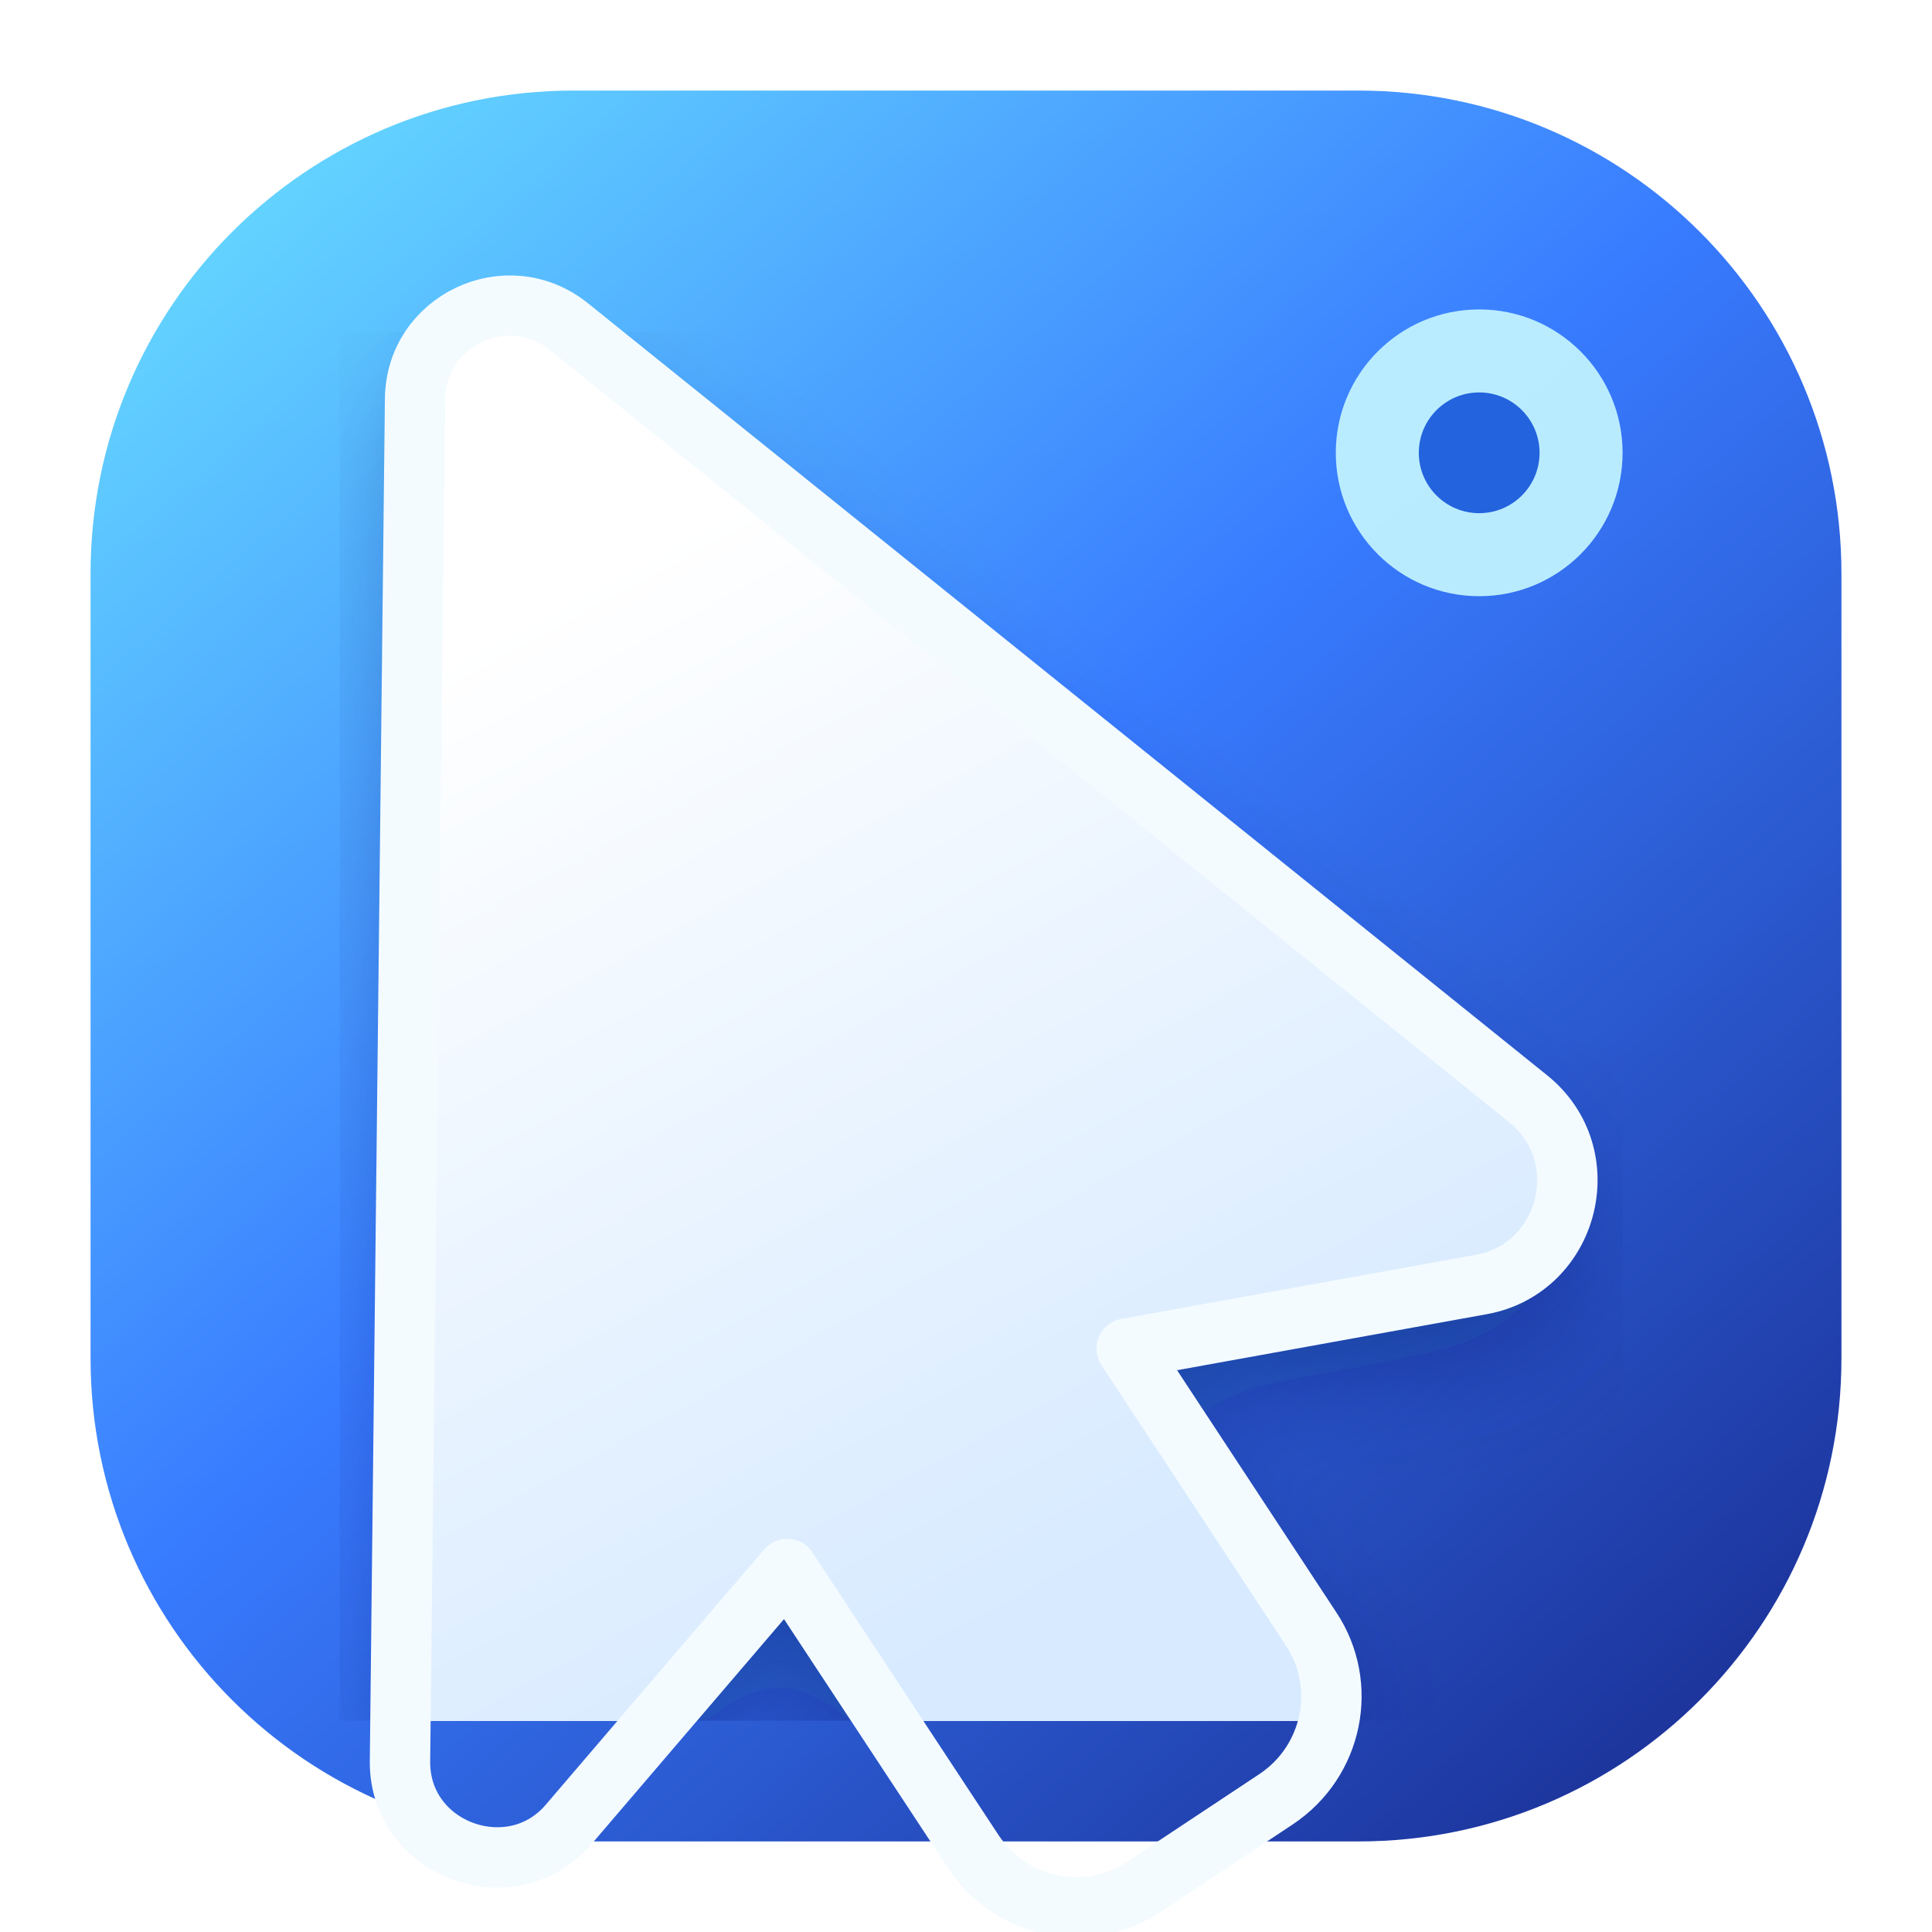
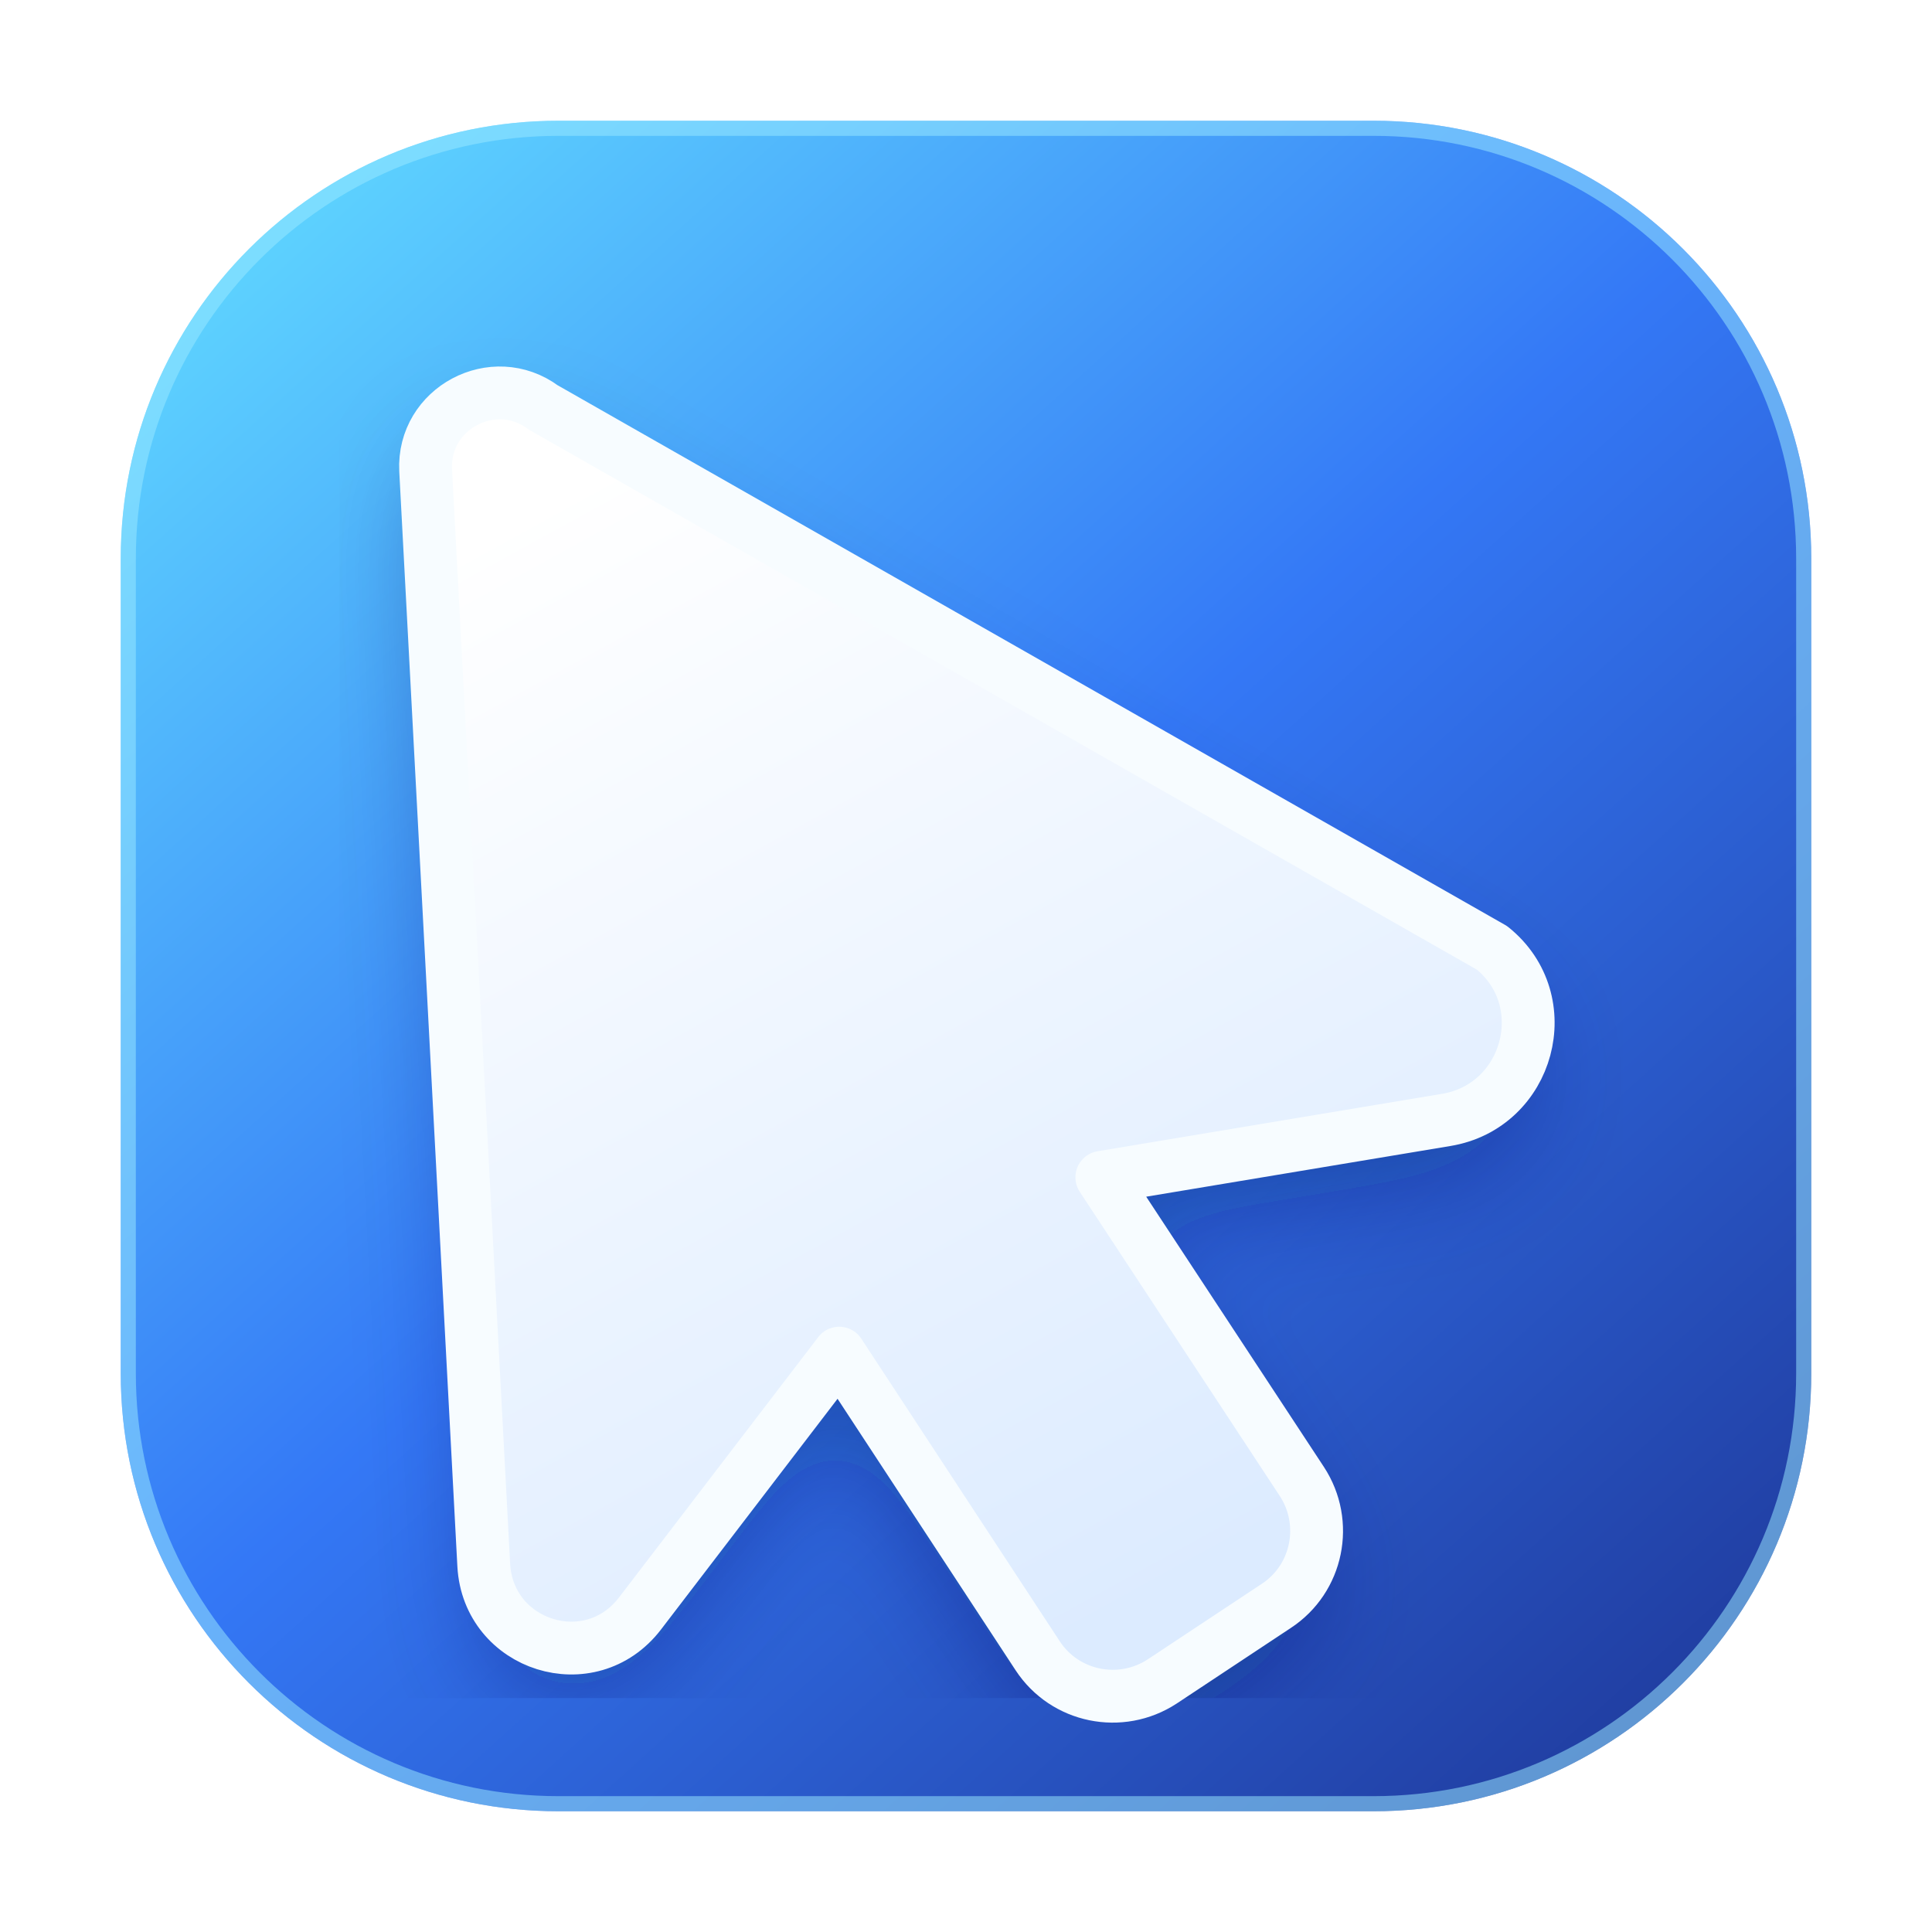
<svg xmlns="http://www.w3.org/2000/svg" width="256" height="256" viewBox="0 0 256 256" fill="none">
  <defs>
-     <linearGradient id="background" x1="32" y1="20" x2="224" y2="238" gradientUnits="userSpaceOnUse">
-       <stop stop-color="#65D7FF" />
-       <stop offset="0.46" stop-color="#387BFF" />
-       <stop offset="1" stop-color="#1B3197" />
+     <linearGradient id="background" x1="34" y1="24" x2="222" y2="232" gradientUnits="userSpaceOnUse">
+       <stop stop-color="#5FD6FF" />
+       <stop offset="0.48" stop-color="#3478F6" />
+       <stop offset="1" stop-color="#203C9F" />
    </linearGradient>
-     <linearGradient id="pointer" x1="96" y1="67" x2="167" y2="198" gradientUnits="userSpaceOnUse">
-       <stop stop-color="white" />
-       <stop offset="1" stop-color="#D7EAFF" />
+     <linearGradient id="pointer" x1="80" y1="62" x2="160" y2="208" gradientUnits="userSpaceOnUse">
+       <stop stop-color="#FFFFFF" />
+       <stop offset="1" stop-color="#DCEBFF" />
    </linearGradient>
-     <filter id="shadow" x="45" y="36" width="170" height="192" filterUnits="userSpaceOnUse">
-       <feDropShadow dx="0" dy="8" stdDeviation="8" flood-color="#08165B" flood-opacity="0.38" />
+     <filter id="shadow" x="45" y="35" width="170" height="190" filterUnits="userSpaceOnUse">
+       <feDropShadow dx="0" dy="7" stdDeviation="7" flood-color="#102666" flood-opacity="0.36" />
    </filter>
  </defs>
-   <rect x="12" y="12" width="232" height="232" rx="64" fill="url(#background)" />
-   <path d="M55 53C55 42.5 67.2 36.7 75.4 43.3L202.5 145.6C211.8 153.1 207.9 168.1 196.3 170.2L149.3 178.7L173.7 215.8C178.7 223.3 176.6 233.4 169.1 238.4L151.6 250C144.1 255 134 252.9 129 245.4L104.3 207.9L75.3 241.8C67.8 250.5 53 245.2 53 233.5L55 53Z" fill="url(#pointer)" filter="url(#shadow)" />
-   <path d="M55 53C55 42.5 67.2 36.7 75.4 43.3L202.5 145.6C211.8 153.1 207.9 168.1 196.3 170.2L149.3 178.7L173.7 215.8C178.7 223.3 176.6 233.4 169.1 238.4L151.6 250C144.1 255 134 252.9 129 245.4L104.3 207.9L75.3 241.8C67.8 250.5 53 245.2 53 233.5L55 53Z" stroke="#F4FBFF" stroke-width="8" stroke-linejoin="round" />
-   <circle cx="196" cy="60" r="19" fill="#C5F5FF" fill-opacity="0.92" />
-   <circle cx="196" cy="60" r="8" fill="#2363DD" />
+   <rect x="16" y="16" width="224" height="224" rx="58" fill="url(#background)" />
+   <rect x="17" y="17" width="222" height="222" rx="57" stroke="#9AE8FF" stroke-opacity="0.52" stroke-width="2" />
+   <path d="M72 54C65.4 49.1 56 54.1 56.4 62.3L64.1 207.4C64.7 218.1 78.2 222.4 84.8 213.8L111.2 179.3L137.5 219.4C141.1 224.9 148.5 226.4 154 222.8L169.1 212.8C174.6 209.2 176.1 201.8 172.5 196.3L146 156L191.6 148.4C202.6 146.6 206.4 132.6 197.7 125.6L72 54Z" fill="url(#pointer)" filter="url(#shadow)" />
+   <path d="M72 54C65.4 49.1 56 54.1 56.4 62.3L64.1 207.4C64.7 218.1 78.2 222.4 84.8 213.8L111.2 179.3L137.5 219.4C141.1 224.9 148.5 226.4 154 222.8L169.1 212.8C174.6 209.2 176.1 201.8 172.5 196.3L146 156L191.6 148.4C202.6 146.6 206.4 132.6 197.7 125.6L72 54Z" stroke="#F7FCFF" stroke-width="7" stroke-linejoin="round" />
</svg>
